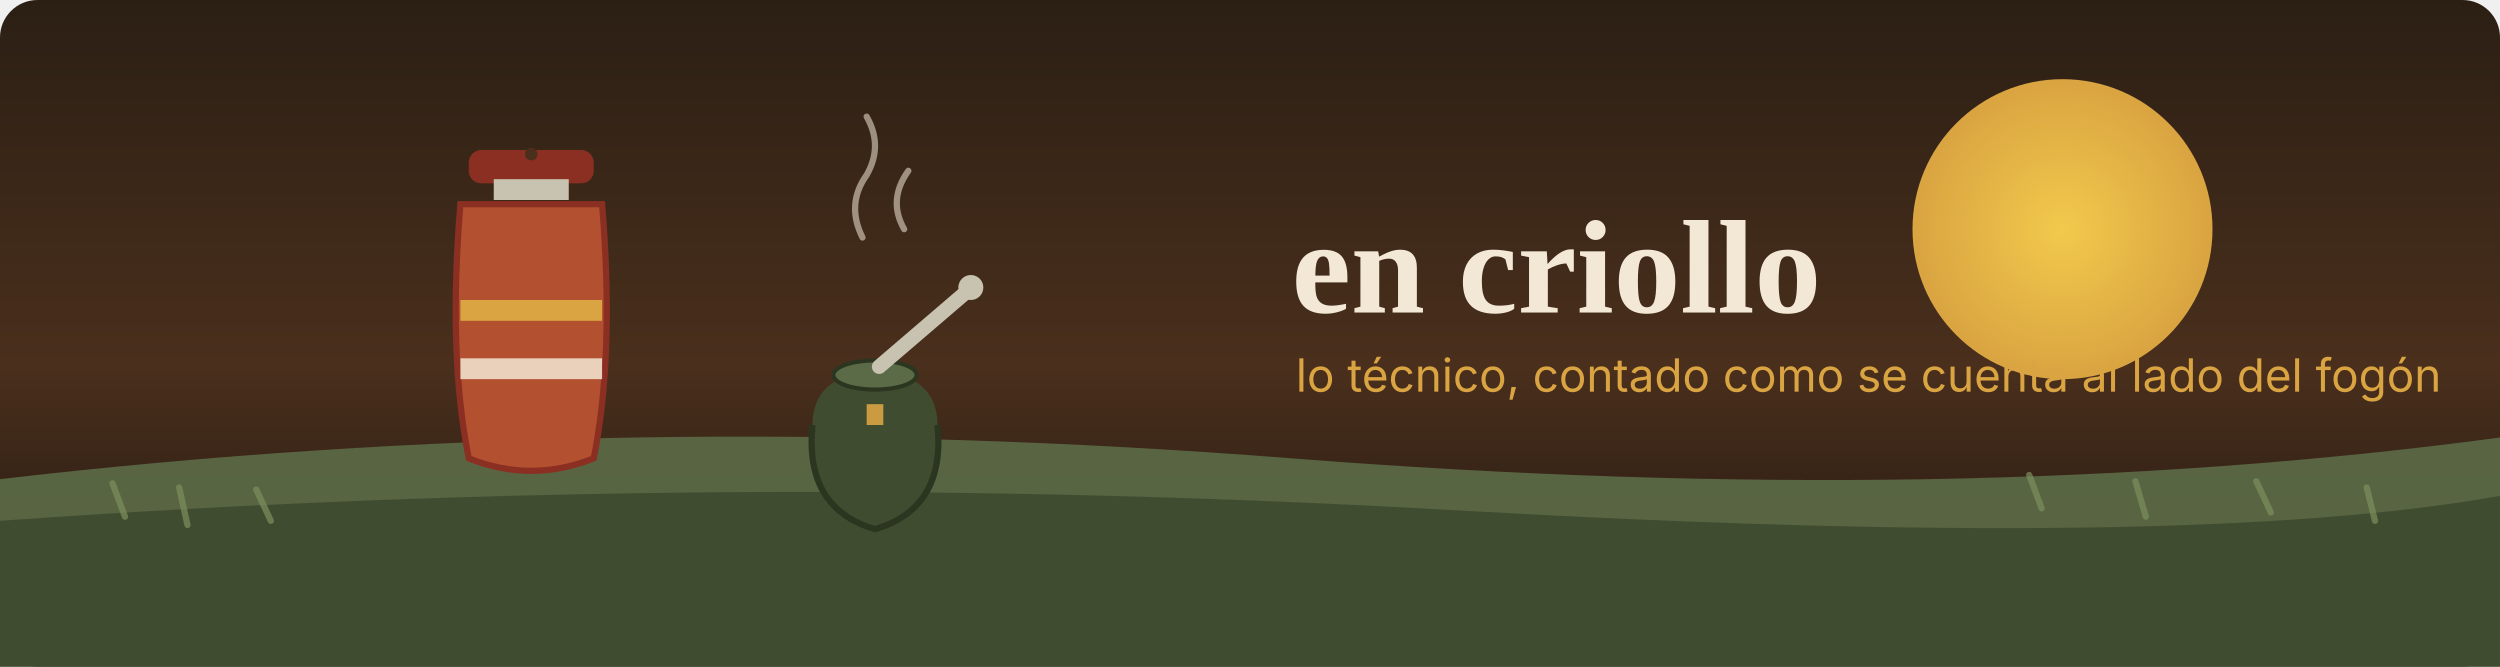
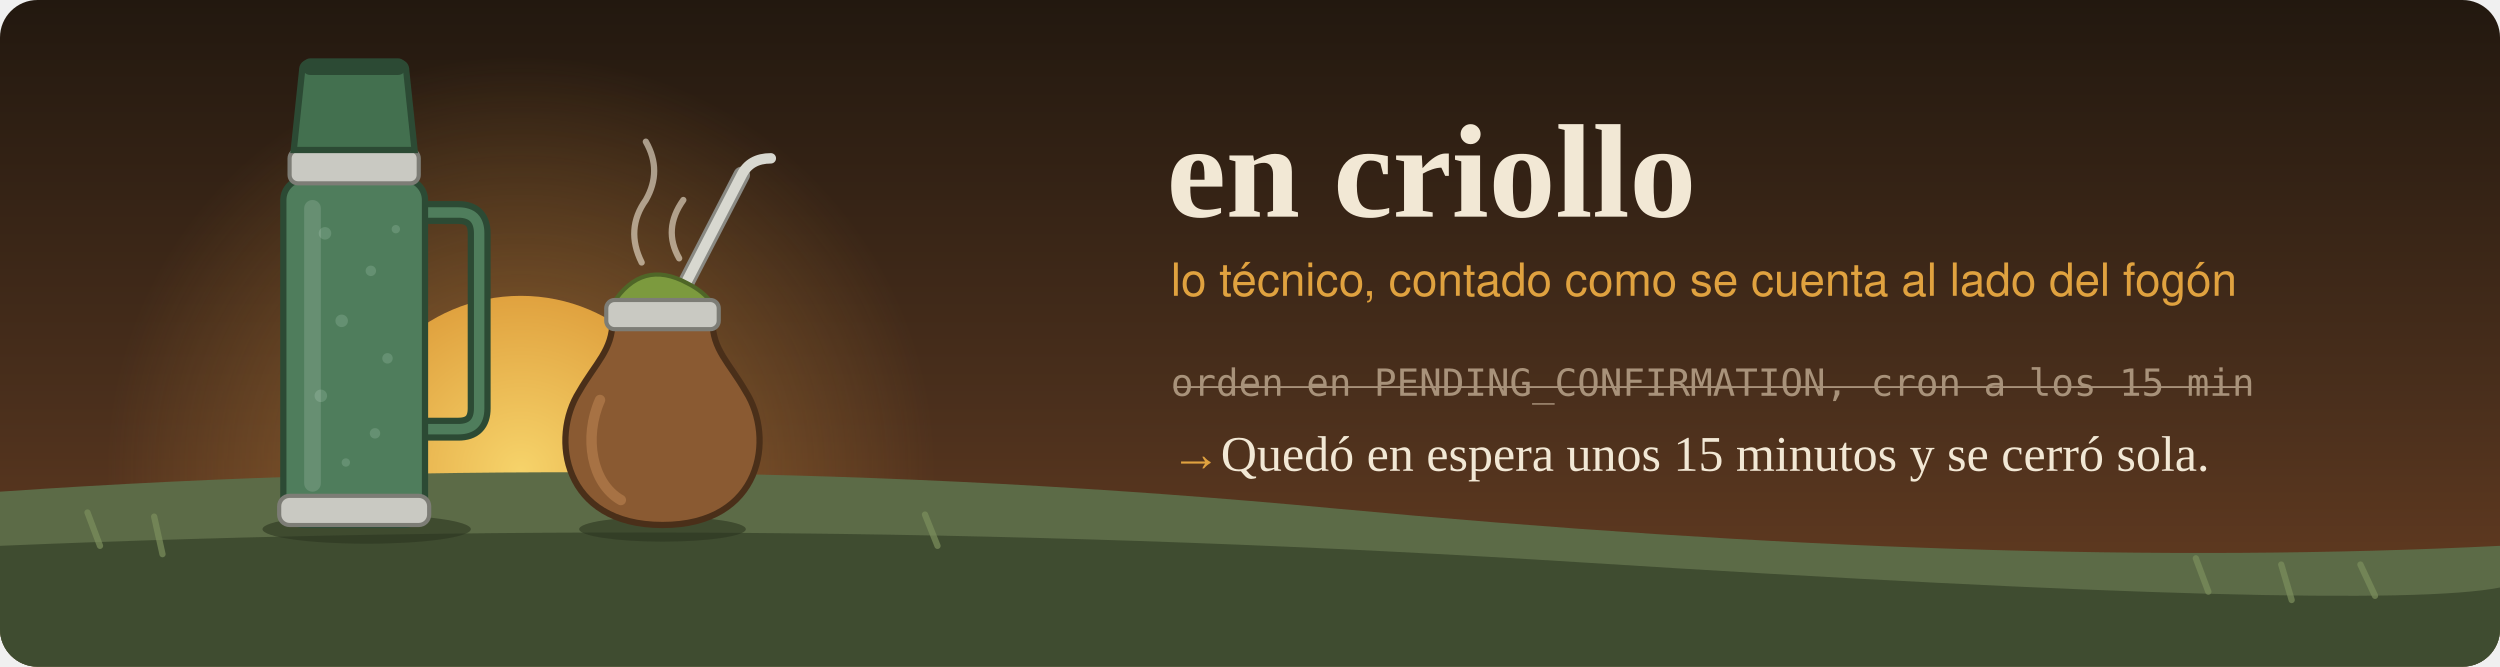
- <svg xmlns="http://www.w3.org/2000/svg" width="100%" viewBox="0 0 1200 320" role="img" aria-label="En criollo: termo y mate al atardecer en la pampa">
+ <svg xmlns="http://www.w3.org/2000/svg" width="100%" viewBox="0 0 1200 320" role="img" aria-label="En criollo: termo y mate al atardecer en la pampa; la jerga 'orden en PENDING_CONFIRMATION, cron a los 15 min' tachada y traducida a 'Quedó en espera unos 15 minutos y se cerró sola.'">
  <defs>
+     <clipPath id="card">
+       <rect width="1200" height="320" rx="18" />
+     </clipPath>
    <linearGradient id="sky" x1="0" y1="0" x2="0" y2="1">
-       <stop offset="0%" stop-color="#2b1f14" />
-       <stop offset="55%" stop-color="#4a2f1c" />
-       <stop offset="100%" stop-color="#1a1410" />
+       <stop offset="0%" stop-color="#22180f" />
+       <stop offset="60%" stop-color="#4a2f1c" />
+       <stop offset="100%" stop-color="#6b3f22" />
    </linearGradient>
    <radialGradient id="sun" cx="50%" cy="50%" r="50%">
-       <stop offset="0%" stop-color="#f2c94c" />
-       <stop offset="100%" stop-color="#d9a441" />
+       <stop offset="0%" stop-color="#f6d36a" />
+       <stop offset="100%" stop-color="#e0a23f" />
+     </radialGradient>
+     <radialGradient id="halo" cx="50%" cy="50%" r="50%">
+       <stop offset="0%" stop-color="#f2a94c" stop-opacity="0.45" />
+       <stop offset="100%" stop-color="#f2a94c" stop-opacity="0" />
    </radialGradient>
  </defs>
-   <rect width="1200" height="320" rx="18" fill="url(#sky)" />
-   <circle cx="990" cy="110" r="72" fill="url(#sun)" />
-   <path d="M0 230 Q 300 195 620 220 T 1200 210 V320 H0 Z" fill="#5c6b47" opacity="0.9" />
-   <path d="M0 250 Q 350 225 700 245 T 1200 238 V320 H0 Z" fill="#3f4c30" />
-   <g stroke="#7c8f5c" stroke-width="3" stroke-linecap="round" opacity="0.7">
-     <path d="M60 248 l-6 -16" />
-     <path d="M90 252 l-4 -18" />
-     <path d="M130 250 l-7 -15" />
-     <path d="M980 244 l-6 -16" />
-     <path d="M1030 248 l-5 -17" />
-     <path d="M1090 246 l-7 -15" />
-     <path d="M1140 250 l-4 -16" />
+   <g clip-path="url(#card)">
+     <rect width="1200" height="320" fill="url(#sky)" />
+     <circle cx="250" cy="226" r="200" fill="url(#halo)" />
+     <circle cx="250" cy="226" r="84" fill="url(#sun)" />
+     <path d="M0 236 Q 320 214 640 244 T 1200 262 V320 H0 Z" fill="#5c6b47" />
+     <path d="M0 262 Q 380 246 760 270 T 1200 282 V320 H0 Z" fill="#3f4c30" />
+     <g stroke="#7c8f5c" stroke-width="3" stroke-linecap="round" opacity="0.7">
+       <path d="M48 262 l-6 -16" />
+       <path d="M78 266 l-4 -18" />
+       <path d="M450 262 l-6 -15" />
+       <path d="M1060 284 l-6 -16" />
+       <path d="M1100 288 l-5 -17" />
+       <path d="M1140 286 l-7 -15" />
+     </g>
+     <g transform="translate(170,252)">
+       <ellipse cx="6" cy="2" rx="50" ry="7" fill="#2c3520" opacity="0.6" />
+       <path d="M34 -150 H50 Q60 -150 60 -140 V-56 Q60 -46 50 -46 H34" fill="none" stroke="#2c4a34" stroke-width="11" stroke-linejoin="round" />
+       <path d="M34 -150 H50 Q60 -150 60 -140 V-56 Q60 -46 50 -46 H34" fill="none" stroke="#4f7d5c" stroke-width="5" stroke-linejoin="round" />
+       <rect x="-34" y="-166" width="68" height="166" rx="10" fill="#4f7d5c" stroke="#2c4a34" stroke-width="3" />
+       <g fill="#8fb59a" opacity="0.35">
+         <circle cx="-14" cy="-140" r="3" />
+         <circle cx="8" cy="-122" r="2.5" />
+         <circle cx="-6" cy="-98" r="3" />
+         <circle cx="16" cy="-80" r="2.5" />
+         <circle cx="-16" cy="-62" r="3" />
+         <circle cx="10" cy="-44" r="2.5" />
+         <circle cx="-4" cy="-30" r="2" />
+         <circle cx="20" cy="-142" r="2" />
+       </g>
+       <rect x="-24" y="-156" width="8" height="140" rx="4" fill="#ffffff" opacity="0.14" />
+       <rect x="-36" y="-14" width="72" height="14" rx="5" fill="#c9c9c2" stroke="#7d7d76" stroke-width="2" />
+       <rect x="-31" y="-180" width="62" height="16" rx="4" fill="#c9c9c2" stroke="#7d7d76" stroke-width="2" />
+       <path d="M-29 -180 L-25 -218 Q-25 -222 -21 -222 H21 Q25 -222 25 -218 L29 -180 Z" fill="#43704f" stroke="#2c4a34" stroke-width="3" />
+       <rect x="-25" y="-224" width="50" height="8" rx="4" fill="#2c4a34" />
+     </g>
+     <g transform="translate(318,252)">
+       <ellipse cx="0" cy="2" rx="40" ry="6" fill="#2c3520" opacity="0.6" />
+       <path d="M7 -108 L38 -168" stroke="#8a8a84" stroke-width="8" stroke-linecap="round" />
+       <path d="M7 -108 L38 -168 Q42 -176 52 -176" fill="none" stroke="#d8d8d0" stroke-width="5" stroke-linecap="round" />
+       <path d="M0 0 C-48 0 -54 -42 -40 -64 C-32 -78 -24 -84 -24 -98 H24 C24 -84 32 -78 40 -64 C54 -42 48 0 0 0 Z" fill="#8a5a32" stroke="#4a2f19" stroke-width="3" />
+       <path d="M-30 -60 C-38 -42 -34 -20 -20 -12" fill="none" stroke="#c48a55" stroke-width="5" stroke-linecap="round" opacity="0.5" />
+       <path d="M-24 -106 Q-10 -128 12 -116 Q20 -112 24 -106 Z" fill="#7c9a3e" stroke="#4f6627" stroke-width="2" />
+       <rect x="-27" y="-108" width="54" height="14" rx="4" fill="#c9c9c2" stroke="#7d7d76" stroke-width="2" />
+       <g stroke="#f2e8d5" stroke-width="3" fill="none" opacity="0.6" stroke-linecap="round">
+         <path d="M-10 -126 Q -18 -142 -8 -156 Q 0 -170 -8 -184" />
+         <path d="M8 -128 Q 0 -142 10 -156" />
+       </g>
+     </g>
+     <text x="560" y="104" font-family="Georgia, 'Times New Roman', serif" font-size="64" font-weight="700" fill="#f2e8d5">en criollo</text>
+     <text x="562" y="142" font-family="-apple-system, 'Segoe UI', Helvetica, Arial, sans-serif" font-size="22" fill="#e0a23f">lo técnico, contado como se cuenta al lado del fogón</text>
+     <text x="562" y="190" font-family="ui-monospace, SFMono-Regular, Menlo, Consolas, monospace" font-size="18" fill="#a8927a" text-decoration="line-through">orden en PENDING_CONFIRMATION, cron a los 15 min</text>
+     <text x="562" y="226" font-family="Georgia, 'Times New Roman', serif" font-size="24" fill="#f2e8d5">
+       <tspan fill="#e0a23f">→ </tspan>Quedó en espera unos 15 minutos y se cerró sola.</text>
  </g>
-   <g transform="translate(255,190)">
-     <rect x="-30" y="-118" width="60" height="16" rx="6" fill="#8a2f22" />
-     <rect x="-18" y="-104" width="36" height="10" fill="#c8c2b0" />
-     <path d="M-34 -92 Q-40 -20 -30 30 Q0 42 30 30 Q40 -20 34 -92 Z" fill="#b3502f" />
-     <path d="M-34 -92 Q-40 -20 -30 30 Q0 42 30 30 Q40 -20 34 -92 Z" fill="none" stroke="#8a2f22" stroke-width="3" />
-     <rect x="-34" y="-46" width="68" height="10" fill="#d9a441" />
-     <rect x="-34" y="-18" width="68" height="10" fill="#f2e8d5" opacity="0.85" />
-     <circle cx="0" cy="-116" r="3" fill="#4a2f1c" />
-   </g>
-   <g transform="translate(420,210)">
-     <path d="M-30 -6 Q-34 34 0 44 Q34 34 30 -6 Q30 -30 0 -32 Q-30 -30 -30 -6 Z" fill="#3f4c30" />
-     <path d="M-30 -6 Q-34 34 0 44 Q34 34 30 -6" fill="none" stroke="#2c3520" stroke-width="3" />
-     <ellipse cx="0" cy="-30" rx="20" ry="7" fill="#5c6b47" />
-     <ellipse cx="0" cy="-30" rx="20" ry="7" fill="none" stroke="#2c3520" stroke-width="2" />
-     <rect x="-4" y="-16" width="8" height="10" fill="#d9a441" opacity="0.9" />
-     <path d="M2 -34 L44 -70" stroke="#c8c2b0" stroke-width="7" stroke-linecap="round" />
-     <circle cx="46" cy="-72" r="6" fill="#c8c2b0" />
-   </g>
-   <g stroke="#f2e8d5" stroke-width="3" fill="none" opacity="0.55" stroke-linecap="round">
-     <path d="M-6 -96 Q -14 -112 -4 -126 Q 4 -140 -4 -154" transform="translate(420,210)" />
-     <path d="M14 -100 Q 6 -114 16 -128" transform="translate(420,210)" />
-   </g>
-   <text x="620" y="150" font-family="Georgia, 'Times New Roman', serif" font-size="64" font-weight="700" fill="#f2e8d5">en criollo</text>
-   <text x="622" y="188" font-family="-apple-system, Segoe UI, sans-serif" font-size="22" fill="#d9a441">lo técnico, contado como se cuenta al lado del fogón</text>
</svg>
